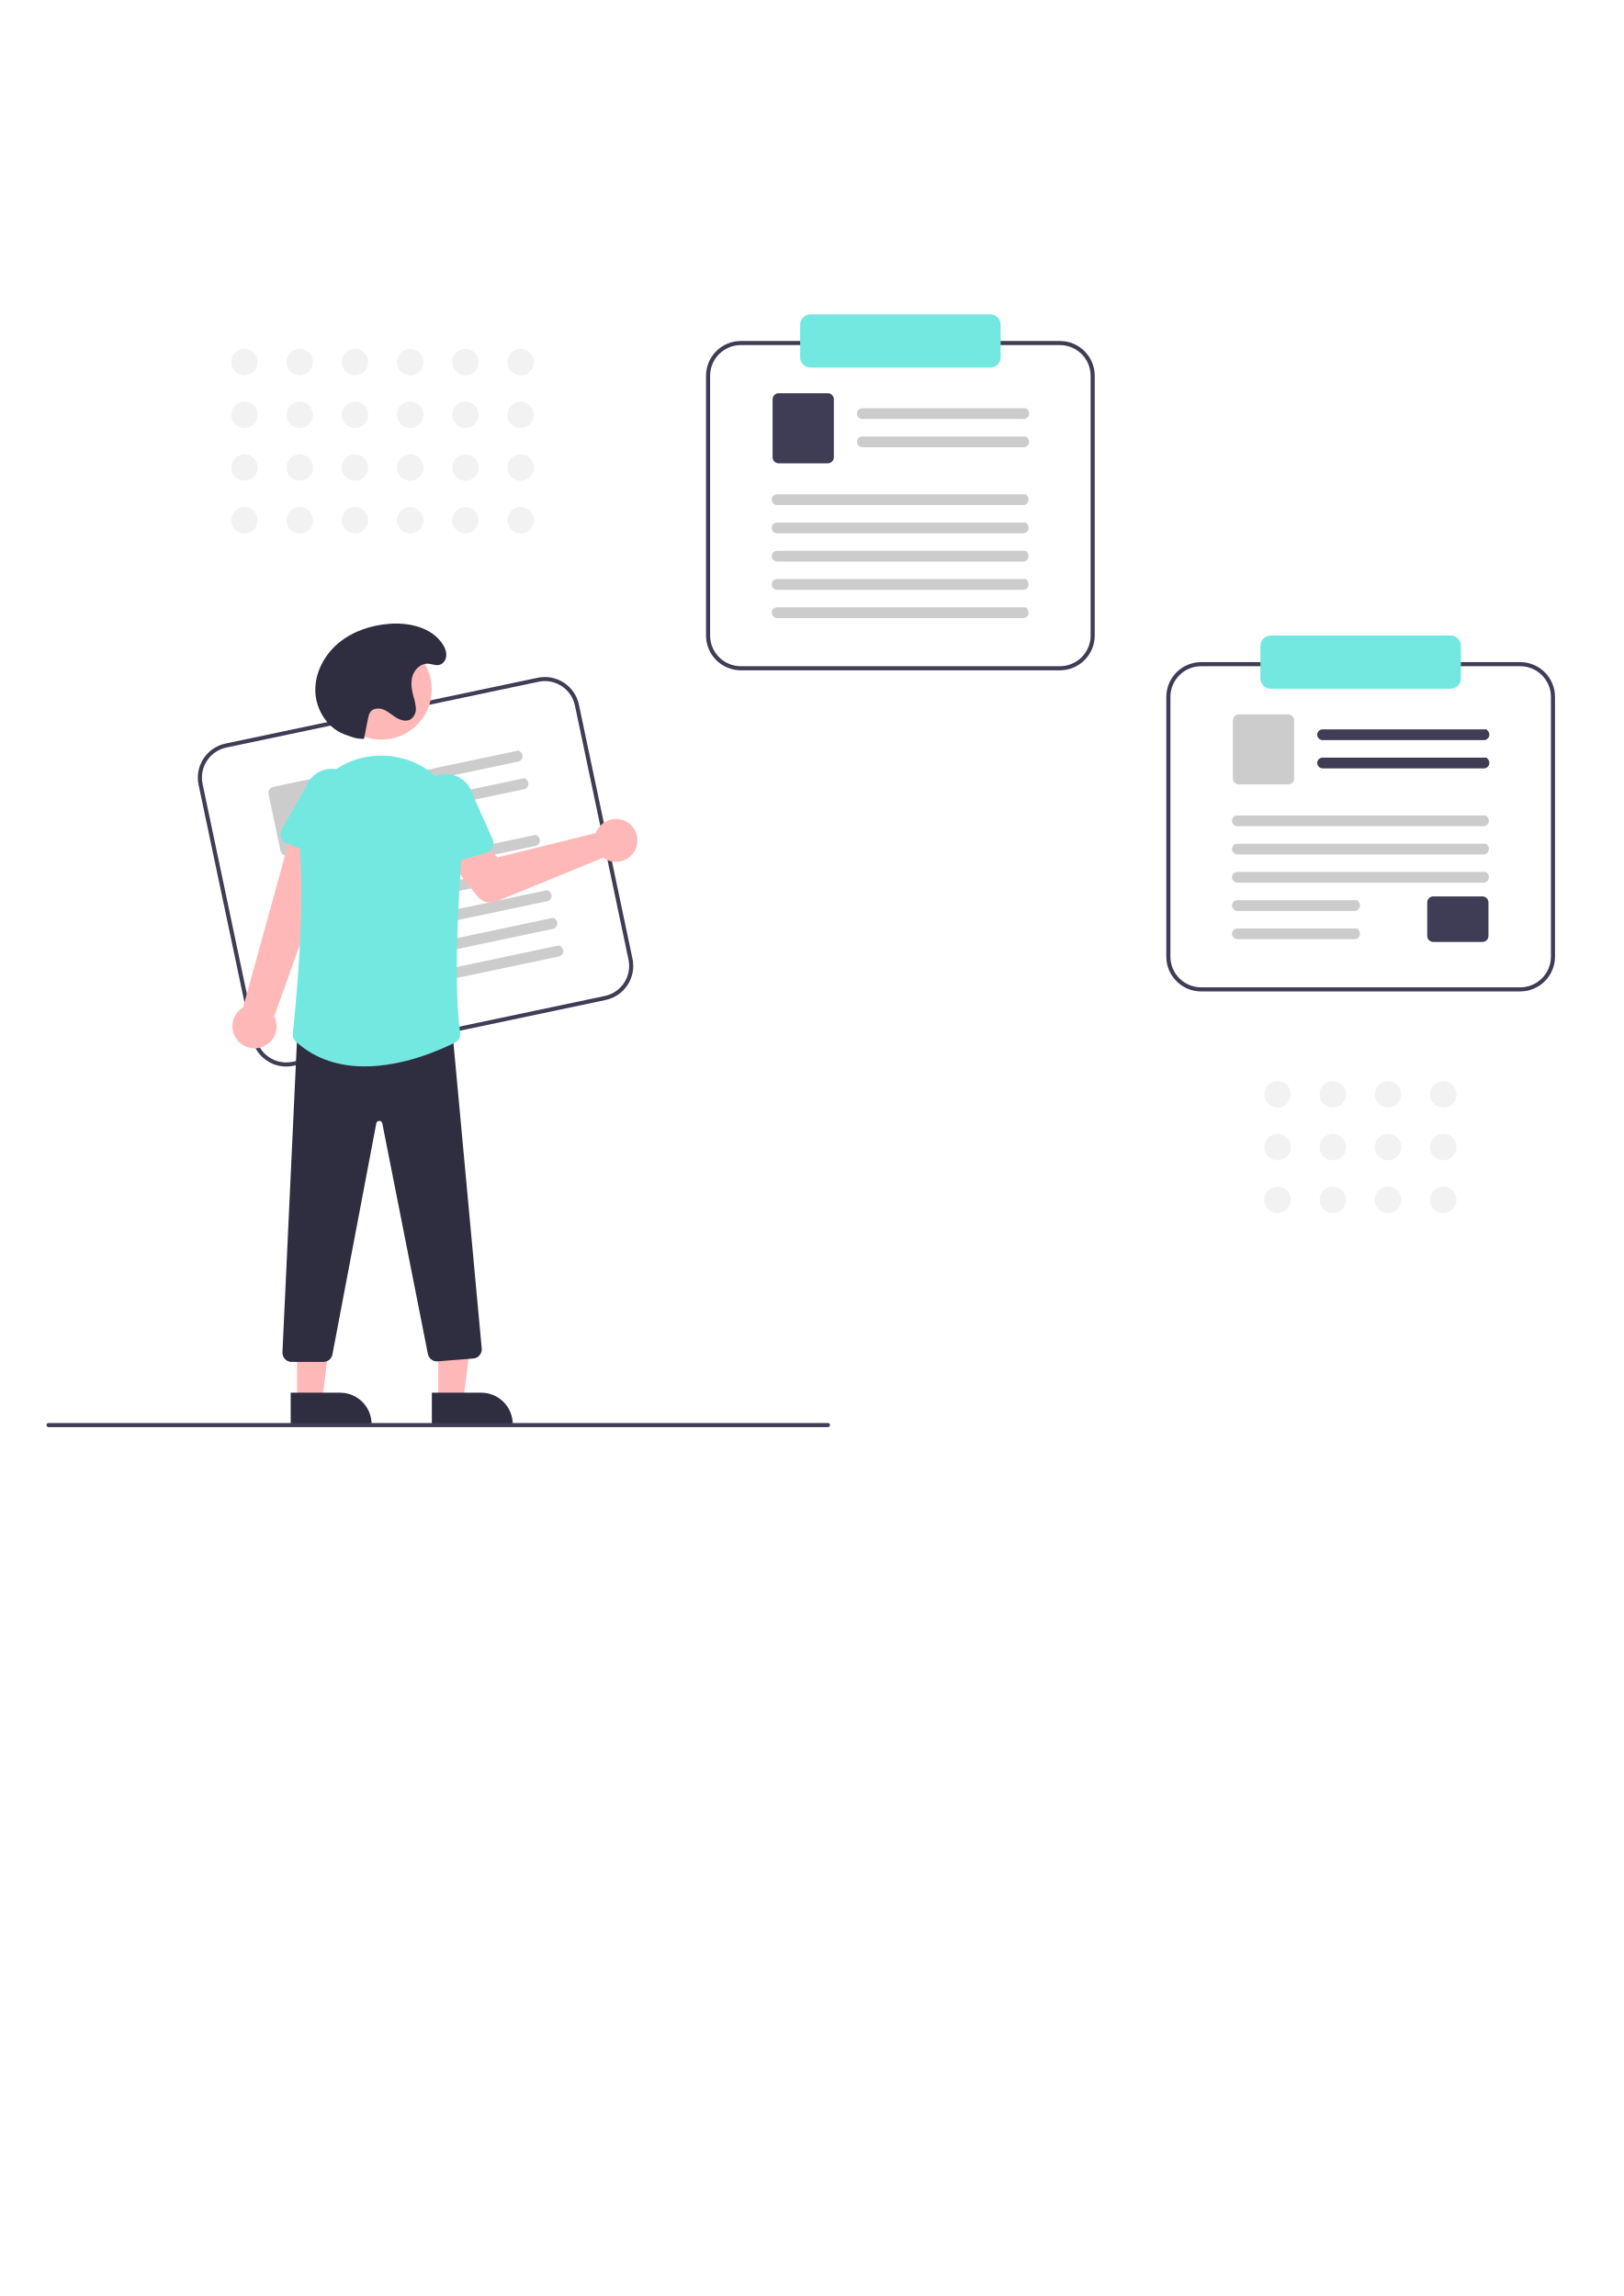
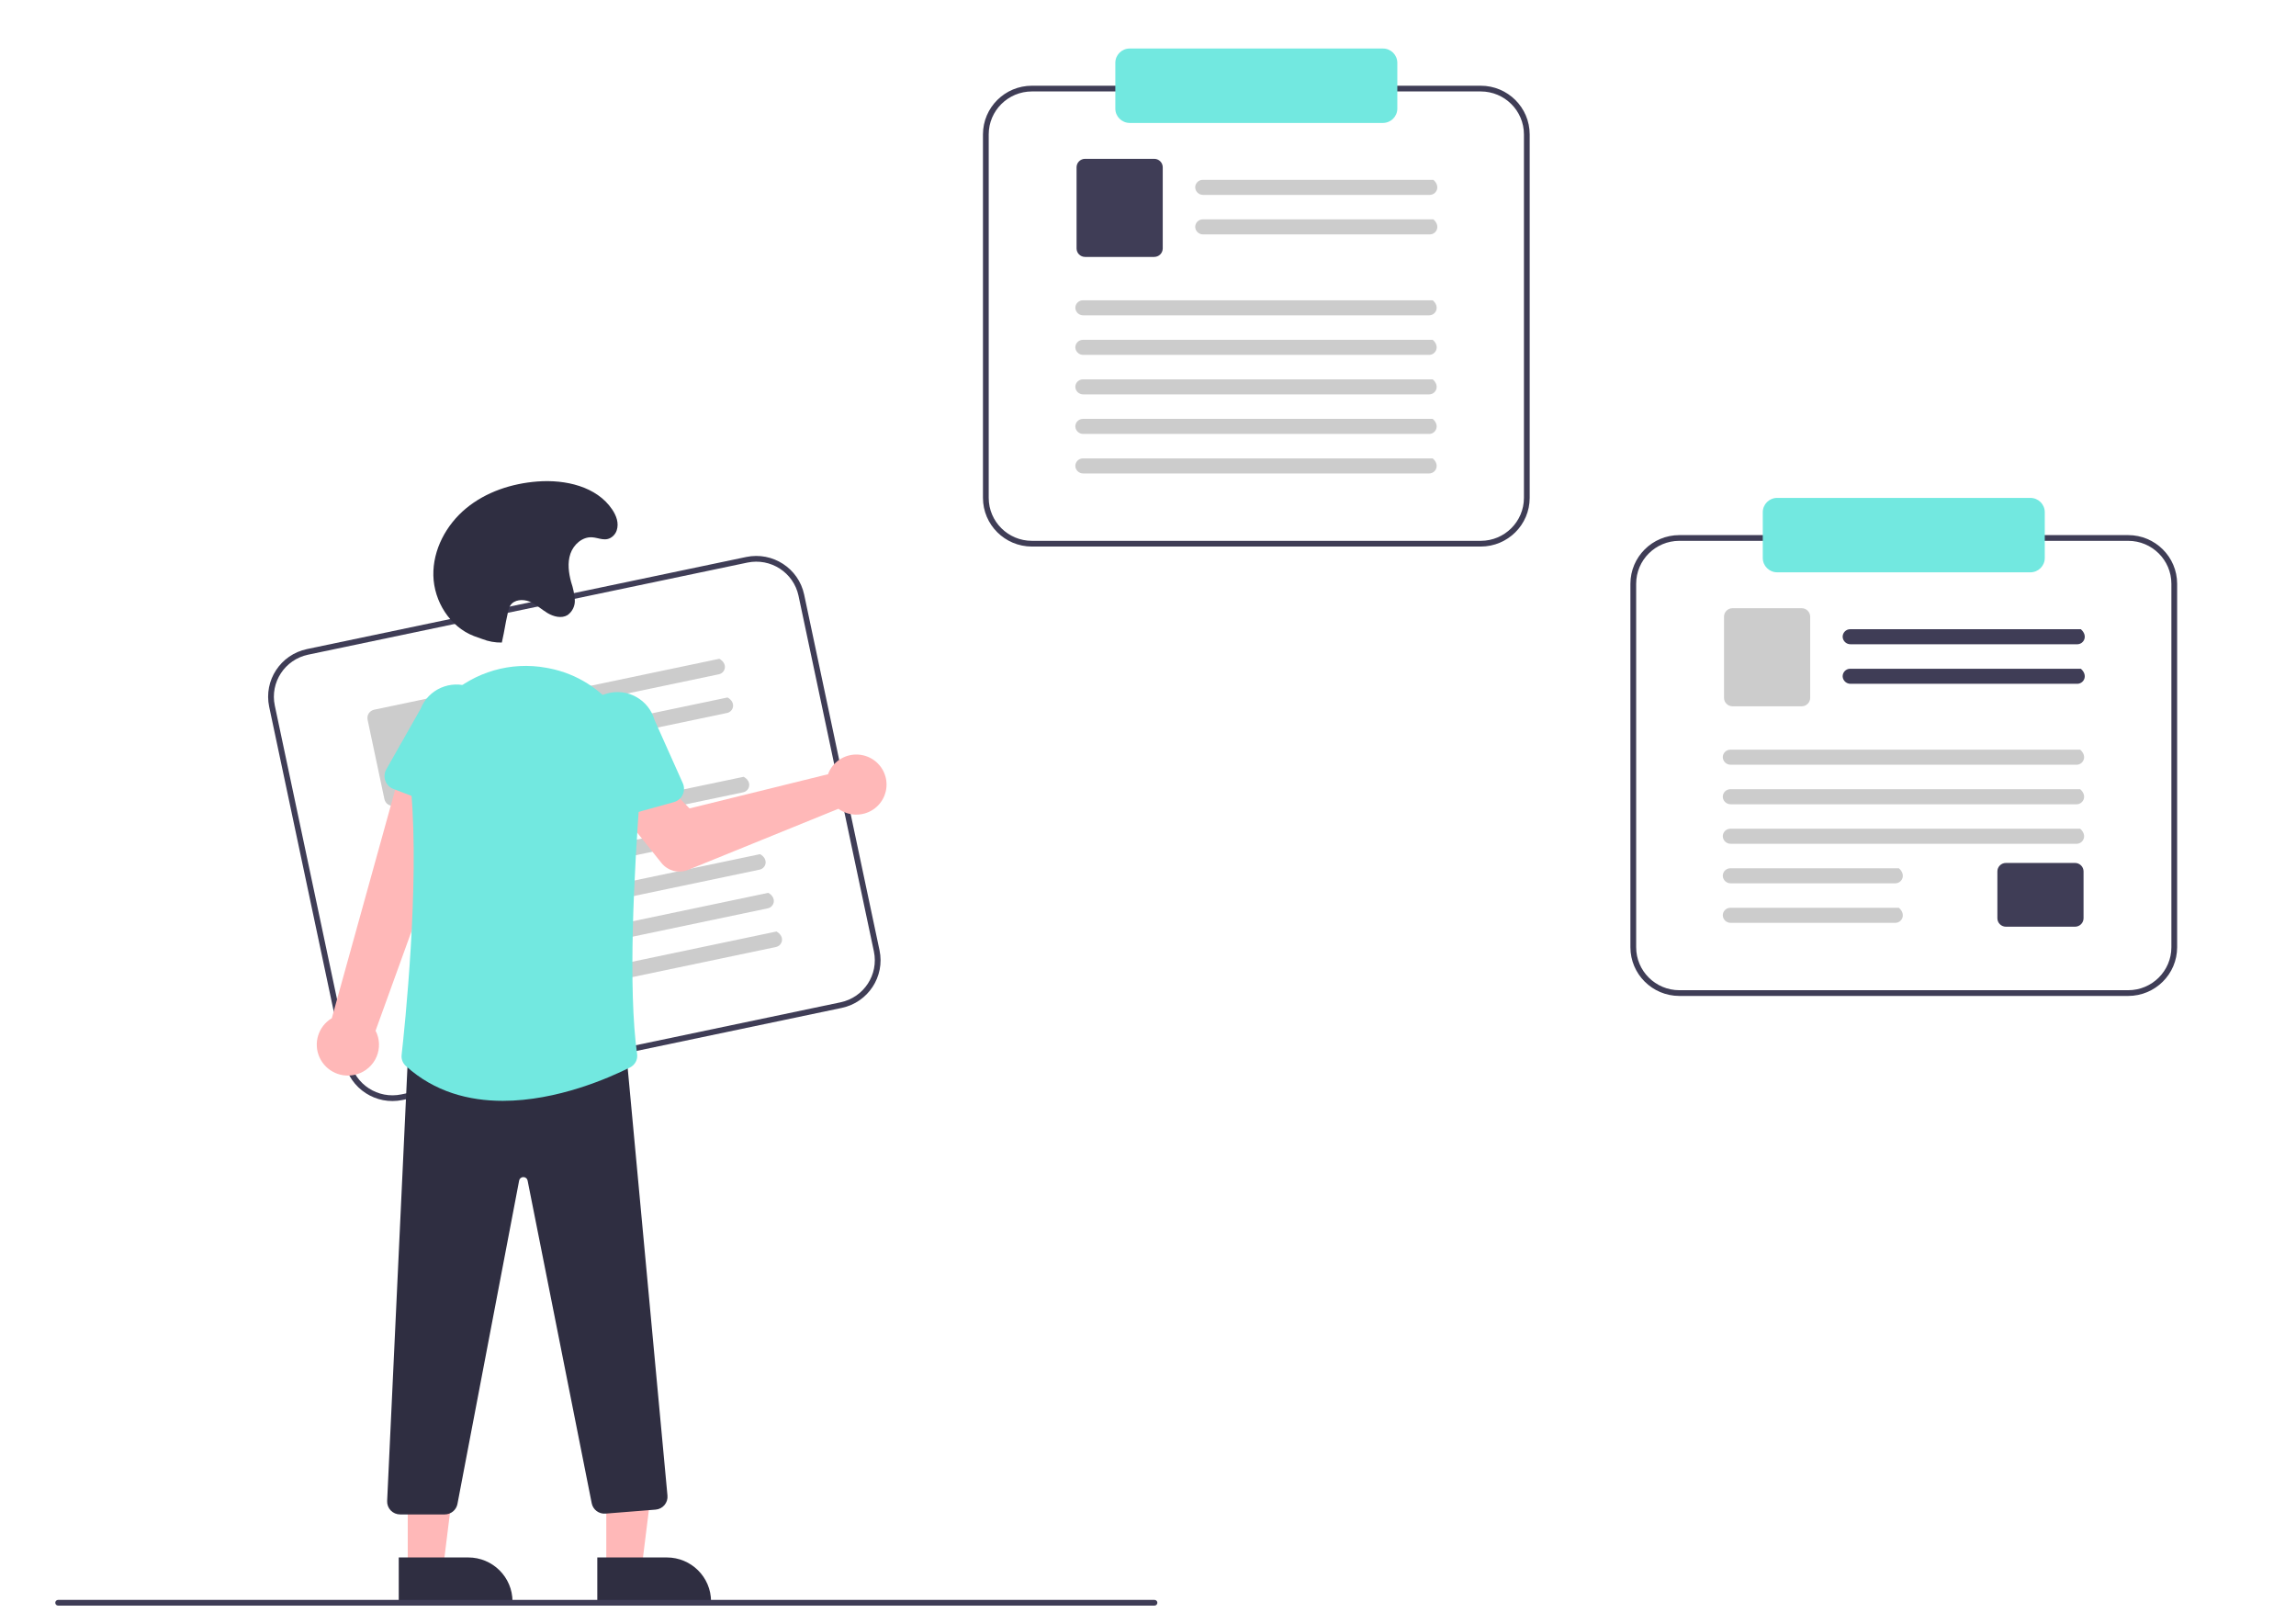
- <svg xmlns="http://www.w3.org/2000/svg" width="210mm" height="297mm" viewBox="0 0 210 297" version="1.1" id="svg8">
+ <svg xmlns="http://www.w3.org/2000/svg" width="297mm" height="210mm" viewBox="0 0 297 210" version="1.1" id="svg8">
  <defs id="defs2" />
  <g id="layer1">
    <g id="g1052" transform="matrix(0.2645833,0,0,0.2645833,6.014957,40.67024)">
-       <path d="M 504.621,513.182 351.975,545.357 A 17.019,17.019 0 0 1 331.834,532.229 L 305.641,407.959 a 17.019,17.019 0 0 1 13.128,-20.141 l 152.646,-32.175 a 17.019,17.019 0 0 1 20.141,13.128 l 26.194,124.269 A 17.019,17.019 0 0 1 504.621,513.182 Z M 319.181,389.775 a 15.017,15.017 0 0 0 -11.584,17.771 L 333.791,531.816 a 15.017,15.017 0 0 0 17.771,11.584 l 152.646,-32.175 a 15.017,15.017 0 0 0 11.584,-17.771 L 489.598,369.184 a 15.017,15.017 0 0 0 -17.771,-11.584 z" transform="translate(-231.3051,-178)" fill="#3f3d56" id="path833" />
-       <path id="ea648e8d-1b31-4ae2-9566-f54bfd0d94c9" data-name="Path 411" d="M 461.93,396.618 384.892,412.857 a 2.731,2.731 0 0 1 -3.229,-1.863 2.631,2.631 0 0 1 1.999,-3.254 L 462.082,391.21 c 3.062,1.726 2.094,4.935 -0.152,5.409 z" transform="translate(-231.3051,-178)" fill="#cccccc" />
-       <path id="b4f9d9e0-1a47-44a2-8a19-0d88a6e9c18f" data-name="Path 412" d="m 464.779,410.131 -77.038,16.238 a 2.731,2.731 0 0 1 -3.229,-1.863 2.631,2.631 0 0 1 1.999,-3.254 L 464.93,404.723 c 3.062,1.726 2.094,4.935 -0.152,5.409 z" transform="translate(-231.3051,-178)" fill="#cccccc" />
-       <path id="e168965a-63e1-4676-8cbb-3e09d33a4a3f" data-name="Path 413" d="m 372.708,437.574 -23.511,4.956 a 2.962,2.962 0 0 1 -3.506,-2.285 l -5.848,-27.745 a 2.962,2.962 0 0 1 2.285,-3.506 l 23.511,-4.956 a 2.963,2.963 0 0 1 3.506,2.285 l 5.848,27.745 a 2.962,2.962 0 0 1 -2.285,3.506 z" transform="translate(-231.3051,-178)" fill="#cccccc" />
-       <path id="af0ff97e-1a3a-4f6f-a511-2c807a938985" data-name="Path 414" d="m 470.387,437.847 -117.575,24.783 a 2.731,2.731 0 0 1 -3.229,-1.863 2.631,2.631 0 0 1 1.999,-3.254 l 118.958,-25.074 c 3.062,1.726 2.094,4.935 -0.152,5.409 z" transform="translate(-231.3051,-178)" fill="#cccccc" />
-       <path id="e60f2d91-ad3b-421b-94cb-3aa0f5092f21" data-name="Path 415" d="M 473.236,451.364 355.661,476.146 a 2.731,2.731 0 0 1 -3.229,-1.863 2.631,2.631 0 0 1 1.999,-3.254 l 118.958,-25.074 c 3.062,1.726 2.094,4.935 -0.152,5.409 z" transform="translate(-231.3051,-178)" fill="#cccccc" />
-       <path id="a5554f8b-57e8-4c3b-815c-c76cc46b61b5" data-name="Path 416" d="m 476.083,464.872 -117.575,24.783 a 2.731,2.731 0 0 1 -3.229,-1.863 2.631,2.631 0 0 1 1.999,-3.254 l 118.958,-25.074 c 3.062,1.726 2.094,4.935 -0.152,5.409 z" transform="translate(-231.3051,-178)" fill="#cccccc" />
-       <path id="eee68bf7-fbe9-4bfc-85ae-b0141fb14f45" data-name="Path 417" d="m 478.932,478.388 -117.575,24.783 a 2.731,2.731 0 0 1 -3.229,-1.863 2.631,2.631 0 0 1 1.999,-3.254 l 118.958,-25.074 c 3.062,1.726 2.094,4.935 -0.152,5.409 z" transform="translate(-231.3051,-178)" fill="#cccccc" />
-       <path id="b9a7afa1-162f-46e2-88e2-f572ab59fc71" data-name="Path 418" d="M 481.779,491.897 364.205,516.68 a 2.731,2.731 0 0 1 -3.229,-1.863 2.631,2.631 0 0 1 1.999,-3.254 l 118.958,-25.074 c 3.062,1.726 2.094,4.935 -0.152,5.409 z" transform="translate(-231.3051,-178)" fill="#cccccc" />
-       <path d="m 500.534,430.03 a 10.527,10.527 0 0 0 -0.683,1.51 l -48.133,11.944 -8.373,-8.663 -14.725,10.928 13.333,16.776 a 8,8 0 0 0 9.289,2.428 l 52.229,-21.342 a 10.497,10.497 0 1 0 -2.936,-13.582 z" transform="translate(-231.3051,-178)" fill="#ffb8b8" id="path843" />
-       <path d="m 336.237,536.323 a 10.743,10.743 0 0 0 6.378,-15.188 l 33.124,-92.067 -23.004,-4.077 -25.327,91.781 a 10.801,10.801 0 0 0 8.828,19.551 z" transform="translate(-231.3051,-178)" fill="#ffb8b8" id="path845" />
-       <path d="m 371.533,445.411 -22.713,-8.717 a 4.817,4.817 0 0 1 -2.47,-6.863 l 11.915,-21.126 a 13.377,13.377 0 0 1 24.95,9.66 l -5.256,23.598 a 4.817,4.817 0 0 1 -6.427,3.448 z" transform="translate(-231.3051,-178)" fill="#6c63ff" id="path847" style="fill:#72e8e0;fill-opacity:1" />
-       <polygon points="191.491,483.888 191.493,531.175 203.752,531.175 209.585,483.887 " fill="#ffb8b8" id="polygon849" />
-       <path d="m 419.671,705.173 24.144,-10e-4 h 10e-4 a 15.386,15.386 0 0 1 15.386,15.386 v 0.5 l -39.531,10e-4 z" transform="translate(-231.3051,-178)" fill="#2f2e41" id="path851" />
-       <polygon points="122.491,483.888 122.493,531.175 134.752,531.175 140.585,483.887 " fill="#ffb8b8" id="polygon853" />
-       <path d="m 350.671,705.173 24.144,-10e-4 h 10e-4 a 15.386,15.386 0 0 1 15.386,15.386 v 0.5 l -39.531,10e-4 z" transform="translate(-231.3051,-178)" fill="#2f2e41" id="path855" />
-       <path d="m 366.65,690.142 h -15.515 a 4.5,4.5 0 0 1 -4.495,-4.714 l 7.369,-158.332 0.464,-0.013 74.919,-1.953 14.66,158.423 a 4.5,4.5 0 0 1 -4.121,4.911 l -17.426,1.394 a 4.502,4.502 0 0 1 -4.767,-3.582 L 395.45,573.5 a 1.454,1.454 0 0 0 -1.469,-1.199 h -0.006 a 1.454,1.454 0 0 0 -1.466,1.211 l -21.443,113 a 4.51,4.51 0 0 1 -4.415,3.631 z" transform="translate(-231.3051,-178)" fill="#2f2e41" id="path857" />
-       <circle cx="163.765" cy="183.324" r="24.561" fill="#ffb8b8" id="circle859" />
-       <path d="m 386.834,545.651 c -11.706,0 -23.73,-3.077 -33.698,-12.175 a 4.552,4.552 0 0 1 -1.469,-3.85 c 1.067,-9.586 6.242,-59.081 3.328,-92.144 a 40.02,40.02 0 0 1 12.956,-33.305 39.598,39.598 0 0 1 33.962,-9.834 h 2.5e-4 c 0.306,0.055 0.612,0.112 0.918,0.171 19.664,3.806 33.326,22.004 31.78,42.331 -2.256,29.66 -4.278,69.779 -1.103,92.468 a 4.493,4.493 0 0 1 -2.415,4.637 c -7.225,3.65 -25.326,11.7 -44.258,11.7 z" transform="translate(-231.3051,-178)" fill="#6c63ff" id="path861" style="fill:#72e8e0;fill-opacity:1" />
-       <path d="m 418.884,447.178 a 4.812,4.812 0 0 1 -2.109,-3.411 l -2.992,-23.99 a 13.377,13.377 0 0 1 25.754,-7.248 l 9.856,22.161 a 4.817,4.817 0 0 1 -3.11,6.598 l -23.437,6.522 a 4.811,4.811 0 0 1 -3.961,-0.632 z" transform="translate(-231.3051,-178)" fill="#6c63ff" id="path863" style="fill:#72e8e0;fill-opacity:1" />
-       <path d="m 386.496,385.538 a 17.598,17.598 0 0 1 -6.797,-1.23 c -0.951,-0.367 -1.939,-0.668 -2.889,-1.035 -8.387,-3.24 -13.911,-12.172 -14.109,-21.16 -0.198,-8.989 4.457,-17.713 11.369,-23.462 6.912,-5.75 15.865,-8.701 24.83,-9.384 9.657,-0.735 20.53,1.714 25.926,9.756 1.436,2.141 2.441,4.738 1.59,7.322 a 4.686,4.686 0 0 1 -1.32,2.028 c -2.41,2.144 -4.812,0.532 -7.269,0.389 -3.377,-0.196 -6.409,2.537 -7.499,5.739 -1.09,3.202 -0.61,6.727 0.27,9.992 a 24.962,24.962 0 0 1 1.258,6.076 6.108,6.108 0 0 1 -2.531,5.379 c -2.11,1.275 -4.881,0.537 -6.992,-0.736 -2.111,-1.273 -3.935,-3.044 -6.216,-3.981 -2.28,-0.937 -5.344,-0.729 -6.671,1.348 a 7.379,7.379 0 0 0 -0.843,2.435 c -1.19,5.421 -0.916,5.102 -2.106,10.523 z" transform="translate(-231.3051,-178)" fill="#2f2e41" id="path865" />
-       <path d="m 726.695,352 h -156 a 17.019,17.019 0 0 1 -17,-17 V 208 a 17.019,17.019 0 0 1 17,-17 h 156 a 17.019,17.019 0 0 1 17,17 v 127 a 17.019,17.019 0 0 1 -17,17 z m -156,-159 a 15.017,15.017 0 0 0 -15,15 v 127 a 15.017,15.017 0 0 0 15,15 h 156 a 15.017,15.017 0 0 0 15,-15 V 208 a 15.017,15.017 0 0 0 -15,-15 z" transform="translate(-231.3051,-178)" fill="#3f3d56" id="path867" />
-       <path id="eb40ba0f-f2ca-41e6-ba2e-bd824fb45cdc" data-name="Path 411" d="m 708.963,229.138 h -78.731 a 2.731,2.731 0 0 1 -2.776,-2.489 2.631,2.631 0 0 1 2.627,-2.772 h 80.143 c 2.64,2.32 1.031,5.261 -1.264,5.261 z" transform="translate(-231.3051,-178)" fill="#cccccc" />
-       <path id="ea390b26-798a-41d7-8695-eb41cfeb13d4" data-name="Path 412" d="m 708.963,242.948 h -78.731 a 2.731,2.731 0 0 1 -2.776,-2.489 2.631,2.631 0 0 1 2.627,-2.772 h 80.143 c 2.64,2.32 1.031,5.261 -1.264,5.261 z" transform="translate(-231.3051,-178)" fill="#cccccc" />
-       <path id="f9b4f79e-9356-48bc-89d8-91f80de67df3" data-name="Path 413" d="m 613.212,250.811 h -24.028 a 2.962,2.962 0 0 1 -2.959,-2.959 v -28.355 a 2.962,2.962 0 0 1 2.959,-2.959 h 24.028 a 2.963,2.963 0 0 1 2.959,2.959 v 28.355 a 2.962,2.962 0 0 1 -2.959,2.959 z" transform="translate(-231.3051,-178)" fill="#3f3d56" />
-       <path id="f3294a48-db04-45e1-afc8-dab6eb28e529" data-name="Path 414" d="M 708.734,271.224 H 588.576 a 2.731,2.731 0 0 1 -2.776,-2.489 2.631,2.631 0 0 1 2.627,-2.772 h 121.571 c 2.64,2.32 1.031,5.261 -1.264,5.261 z" transform="translate(-231.3051,-178)" fill="#cccccc" />
-       <path id="bb6dba8b-bb0a-4f92-a6ea-c6252f741607" data-name="Path 415" d="M 708.734,285.038 H 588.576 a 2.731,2.731 0 0 1 -2.776,-2.489 2.631,2.631 0 0 1 2.627,-2.772 h 121.571 c 2.64,2.32 1.031,5.261 -1.264,5.261 z" transform="translate(-231.3051,-178)" fill="#cccccc" />
-       <path id="b1d451cb-91ad-40cf-876e-6a74c98e5c4f" data-name="Path 416" d="M 708.734,298.843 H 588.576 a 2.731,2.731 0 0 1 -2.776,-2.489 2.631,2.631 0 0 1 2.627,-2.772 h 121.571 c 2.64,2.32 1.031,5.261 -1.264,5.261 z" transform="translate(-231.3051,-178)" fill="#cccccc" />
-       <path id="bcef27e7-bcca-4cc4-a6d4-200e9e04132c" data-name="Path 417" d="M 708.734,312.656 H 588.576 a 2.731,2.731 0 0 1 -2.776,-2.489 2.631,2.631 0 0 1 2.627,-2.772 h 121.571 c 2.64,2.32 1.031,5.261 -1.264,5.261 z" transform="translate(-231.3051,-178)" fill="#cccccc" />
-       <path id="ed29f808-f3a3-4ac8-bd45-563f73aa9d8b" data-name="Path 418" d="M 708.734,326.462 H 588.576 a 2.731,2.731 0 0 1 -2.776,-2.489 2.631,2.631 0 0 1 2.627,-2.772 h 121.571 c 2.64,2.32 1.031,5.261 -1.264,5.261 z" transform="translate(-231.3051,-178)" fill="#cccccc" />
-       <path d="m 692.695,178 a 5.006,5.006 0 0 1 5,5 v 16 a 5.006,5.006 0 0 1 -5,5 h -88 a 5.006,5.006 0 0 1 -5,-5 v -16 a 5.006,5.006 0 0 1 5,-5" transform="translate(-231.3051,-178)" fill="#6c63ff" id="path877" style="fill:#72e8e0;fill-opacity:1" />
-       <path d="m 951.695,509 h -156 a 17.019,17.019 0 0 1 -17,-17 V 365 a 17.019,17.019 0 0 1 17,-17 h 156 a 17.019,17.019 0 0 1 17,17 v 127 a 17.019,17.019 0 0 1 -17,17 z m -156,-159 a 15.017,15.017 0 0 0 -15,15 v 127 a 15.017,15.017 0 0 0 15,15 h 156 a 15.017,15.017 0 0 0 15,-15 V 365 a 15.017,15.017 0 0 0 -15,-15 z" transform="translate(-231.3051,-178)" fill="#3f3d56" id="path879" />
-       <path id="ab56b95a-ad0a-4db6-b885-1de339e59248" data-name="Path 411" d="m 933.963,386.138 h -78.731 a 2.731,2.731 0 0 1 -2.776,-2.489 2.631,2.631 0 0 1 2.627,-2.772 h 80.143 c 2.64,2.32 1.031,5.261 -1.264,5.261 z" transform="translate(-231.3051,-178)" fill="#3f3d56" />
-       <path id="a65ba0e0-92d5-467b-b937-6962ba88422c" data-name="Path 412" d="m 933.963,399.948 h -78.731 a 2.731,2.731 0 0 1 -2.776,-2.489 2.631,2.631 0 0 1 2.627,-2.772 h 80.143 c 2.64,2.32 1.031,5.261 -1.264,5.261 z" transform="translate(-231.3051,-178)" fill="#3f3d56" />
-       <path id="fb801fe4-3edc-4e65-9957-dec023933e0a" data-name="Path 413" d="m 838.212,407.811 h -24.028 a 2.962,2.962 0 0 1 -2.959,-2.959 v -28.355 a 2.962,2.962 0 0 1 2.959,-2.959 h 24.028 a 2.963,2.963 0 0 1 2.959,2.959 v 28.355 a 2.962,2.962 0 0 1 -2.959,2.959 z" transform="translate(-231.3051,-178)" fill="#cccccc" />
-       <path id="faab0864-6611-44c5-86ab-6dd51d336b1d" data-name="Path 413" d="m 933.212,484.811 h -24.028 a 2.962,2.962 0 0 1 -2.959,-2.959 v -16.355 a 2.962,2.962 0 0 1 2.959,-2.959 h 24.028 a 2.963,2.963 0 0 1 2.959,2.959 v 16.355 a 2.962,2.962 0 0 1 -2.959,2.959 z" transform="translate(-231.3051,-178)" fill="#3f3d56" />
-       <path id="ada3facf-2b93-40cb-83c6-b6d8dc380c35" data-name="Path 414" d="M 933.734,428.224 H 813.576 a 2.731,2.731 0 0 1 -2.776,-2.489 2.631,2.631 0 0 1 2.627,-2.772 h 121.571 c 2.64,2.32 1.031,5.261 -1.264,5.261 z" transform="translate(-231.3051,-178)" fill="#cccccc" />
-       <path id="a50891a7-c495-4965-ab40-a1f907e5cce2" data-name="Path 415" d="M 933.734,442.038 H 813.576 a 2.731,2.731 0 0 1 -2.776,-2.489 2.631,2.631 0 0 1 2.627,-2.772 h 121.571 c 2.64,2.32 1.031,5.261 -1.264,5.261 z" transform="translate(-231.3051,-178)" fill="#cccccc" />
-       <path id="f645be9d-0c31-4d92-bfb2-feede413f090" data-name="Path 416" d="M 933.734,455.843 H 813.576 a 2.731,2.731 0 0 1 -2.776,-2.489 2.631,2.631 0 0 1 2.627,-2.772 h 121.571 c 2.64,2.32 1.031,5.261 -1.264,5.261 z" transform="translate(-231.3051,-178)" fill="#cccccc" />
-       <path id="f96ba49d-c571-4857-91da-e214cd5ba82f" data-name="Path 417" d="m 870.734,469.656 h -57.158 a 2.731,2.731 0 0 1 -2.776,-2.489 2.631,2.631 0 0 1 2.627,-2.772 h 58.571 c 2.64,2.32 1.031,5.261 -1.264,5.261 z" transform="translate(-231.3051,-178)" fill="#cccccc" />
-       <path id="a7214c6f-9d52-425a-b9ef-635698aec079" data-name="Path 418" d="m 870.734,483.462 h -57.158 a 2.731,2.731 0 0 1 -2.776,-2.489 2.631,2.631 0 0 1 2.627,-2.772 h 58.571 c 2.64,2.32 1.031,5.261 -1.264,5.261 z" transform="translate(-231.3051,-178)" fill="#cccccc" />
-       <path d="m 917.695,361 h -88 a 5.006,5.006 0 0 1 -5,-5 v -16 a 5.006,5.006 0 0 1 5,-5 h 88 a 5.006,5.006 0 0 1 5,5 v 16 a 5.006,5.006 0 0 1 -5,5 z" transform="translate(-231.3051,-178)" fill="#6c63ff" id="path890" style="fill:#72e8e0;fill-opacity:1" />
-       <path d="m 613.305,722 h -381 a 1,1 0 0 1 0,-2 h 381 a 1,1 0 0 1 0,2 z" transform="translate(-231.3051,-178)" fill="#3f3d56" id="path892" />
-       <circle cx="96.764" cy="23.324" r="6.467" fill="#f2f2f2" id="circle894" />
-       <circle cx="96.764" cy="49.098" r="6.467" fill="#f2f2f2" id="circle896" />
-       <circle cx="96.764" cy="74.871" r="6.467" fill="#f2f2f2" id="circle898" />
-       <circle cx="96.764" cy="100.644" r="6.467" fill="#f2f2f2" id="circle900" />
-       <circle cx="123.764" cy="23.324" r="6.467" fill="#f2f2f2" id="circle902" />
-       <circle cx="123.764" cy="49.098" r="6.467" fill="#f2f2f2" id="circle904" />
-       <circle cx="123.764" cy="74.871" r="6.467" fill="#f2f2f2" id="circle906" />
-       <circle cx="123.764" cy="100.644" r="6.467" fill="#f2f2f2" id="circle908" />
-       <circle cx="150.764" cy="23.324" r="6.467" fill="#f2f2f2" id="circle910" />
-       <circle cx="150.764" cy="49.098" r="6.467" fill="#f2f2f2" id="circle912" />
-       <circle cx="150.764" cy="74.871" r="6.467" fill="#f2f2f2" id="circle914" />
-       <circle cx="150.764" cy="100.644" r="6.467" fill="#f2f2f2" id="circle916" />
-       <circle cx="177.764" cy="23.324" r="6.467" fill="#f2f2f2" id="circle918" />
-       <circle cx="177.764" cy="49.098" r="6.467" fill="#f2f2f2" id="circle920" />
-       <circle cx="177.764" cy="74.871" r="6.467" fill="#f2f2f2" id="circle922" />
-       <circle cx="177.764" cy="100.644" r="6.467" fill="#f2f2f2" id="circle924" />
-       <circle cx="204.764" cy="23.324" r="6.467" fill="#f2f2f2" id="circle926" />
-       <circle cx="204.764" cy="49.098" r="6.467" fill="#f2f2f2" id="circle928" />
-       <circle cx="204.764" cy="74.871" r="6.467" fill="#f2f2f2" id="circle930" />
-       <circle cx="204.764" cy="100.644" r="6.467" fill="#f2f2f2" id="circle932" />
-       <circle cx="231.764" cy="23.324" r="6.467" fill="#f2f2f2" id="circle934" />
-       <circle cx="231.764" cy="49.098" r="6.467" fill="#f2f2f2" id="circle936" />
-       <circle cx="231.764" cy="74.871" r="6.467" fill="#f2f2f2" id="circle938" />
-       <circle cx="231.764" cy="100.644" r="6.467" fill="#f2f2f2" id="circle940" />
-       <circle cx="601.764" cy="381.324" r="6.467" fill="#f2f2f2" id="circle942" />
-       <circle cx="601.764" cy="407.098" r="6.467" fill="#f2f2f2" id="circle944" />
-       <circle cx="601.764" cy="432.871" r="6.467" fill="#f2f2f2" id="circle946" />
-       <circle cx="628.764" cy="381.324" r="6.467" fill="#f2f2f2" id="circle948" />
-       <circle cx="628.764" cy="407.098" r="6.467" fill="#f2f2f2" id="circle950" />
-       <circle cx="628.764" cy="432.871" r="6.467" fill="#f2f2f2" id="circle952" />
-       <circle cx="655.764" cy="381.324" r="6.467" fill="#f2f2f2" id="circle954" />
-       <circle cx="655.764" cy="407.098" r="6.467" fill="#f2f2f2" id="circle956" />
-       <circle cx="655.764" cy="432.871" r="6.467" fill="#f2f2f2" id="circle958" />
-       <circle cx="682.764" cy="381.324" r="6.467" fill="#f2f2f2" id="circle960" />
-       <circle cx="682.764" cy="407.098" r="6.467" fill="#f2f2f2" id="circle962" />
-       <circle cx="682.764" cy="432.871" r="6.467" fill="#f2f2f2" id="circle964" />
+       <path d="M 388.798,338.973 174.049,383.991 A 23.943,23.813 0 0 1 145.714,365.622 L 108.864,191.749 a 23.943,23.813 0 0 1 18.469,-28.18 l 214.748,-45.018 a 23.943,23.813 0 0 1 28.335,18.368 l 36.851,173.873 a 23.943,23.813 0 0 1 -18.469,28.18 z M 127.913,166.308 a 21.127,21.011 0 0 0 -16.296,24.865 l 36.85,173.873 a 21.127,21.011 0 0 0 25.001,16.207 l 214.748,-45.018 a 21.127,21.011 0 0 0 16.296,-24.865 L 367.663,137.497 a 21.127,21.011 0 0 0 -25.001,-16.207 z" fill="#3f3d56" id="path833" style="stroke-width:1.403" />
+       <path id="ea648e8d-1b31-4ae2-9566-f54bfd0d94c9" data-name="Path 411" d="m 328.739,175.882 -108.381,22.72 a 3.842,3.821 0 0 1 -4.543,-2.607 3.701,3.681 0 0 1 2.812,-4.553 l 110.325,-23.128 c 4.308,2.414 2.946,6.905 -0.214,7.568 z" fill="#cccccc" style="stroke-width:1.403" />
+       <path id="b4f9d9e0-1a47-44a2-8a19-0d88a6e9c18f" data-name="Path 412" d="m 332.746,194.789 -108.381,22.72 a 3.842,3.821 0 0 1 -4.543,-2.607 3.701,3.681 0 0 1 2.812,-4.553 l 110.325,-23.128 c 4.308,2.414 2.946,6.905 -0.214,7.568 z" fill="#cccccc" style="stroke-width:1.403" />
+       <path id="e168965a-63e1-4676-8cbb-3e09d33a4a3f" data-name="Path 413" d="m 203.217,233.186 -33.077,6.934 a 4.167,4.144 0 0 1 -4.932,-3.197 l -8.228,-38.82 a 4.167,4.144 0 0 1 3.215,-4.905 l 33.077,-6.934 a 4.168,4.146 0 0 1 4.932,3.197 l 8.228,38.82 a 4.167,4.144 0 0 1 -3.215,4.905 z" fill="#cccccc" style="stroke-width:1.403" />
+       <path id="af0ff97e-1a3a-4f6f-a511-2c807a938985" data-name="Path 414" d="m 340.635,233.567 -165.409,34.675 a 3.842,3.821 0 0 1 -4.543,-2.607 3.701,3.681 0 0 1 2.812,-4.553 l 167.354,-35.083 c 4.308,2.414 2.946,6.905 -0.214,7.568 z" fill="#cccccc" style="stroke-width:1.403" />
+       <path id="e60f2d91-ad3b-421b-94cb-3aa0f5092f21" data-name="Path 415" d="M 344.643,252.48 179.235,287.154 a 3.842,3.821 0 0 1 -4.543,-2.607 3.701,3.681 0 0 1 2.812,-4.553 l 167.354,-35.083 c 4.308,2.414 2.946,6.905 -0.214,7.568 z" fill="#cccccc" style="stroke-width:1.403" />
+       <path id="a5554f8b-57e8-4c3b-815c-c76cc46b61b5" data-name="Path 416" d="m 348.649,271.38 -165.409,34.675 a 3.842,3.821 0 0 1 -4.543,-2.607 3.701,3.681 0 0 1 2.812,-4.553 l 167.354,-35.083 c 4.308,2.414 2.946,6.905 -0.214,7.568 z" fill="#cccccc" style="stroke-width:1.403" />
+       <path id="eee68bf7-fbe9-4bfc-85ae-b0141fb14f45" data-name="Path 417" d="m 352.657,290.291 -165.409,34.675 a 3.842,3.821 0 0 1 -4.543,-2.607 3.701,3.681 0 0 1 2.812,-4.553 l 167.354,-35.083 c 4.308,2.414 2.946,6.905 -0.214,7.568 z" fill="#cccccc" style="stroke-width:1.403" />
+       <path id="b9a7afa1-162f-46e2-88e2-f572ab59fc71" data-name="Path 418" d="m 356.663,309.192 -165.409,34.675 a 3.842,3.821 0 0 1 -4.543,-2.607 3.701,3.681 0 0 1 2.812,-4.553 l 167.354,-35.083 c 4.308,2.414 2.946,6.905 -0.214,7.568 z" fill="#cccccc" style="stroke-width:1.403" />
+       <path d="m 383.048,222.631 a 14.81,14.73 0 0 0 -0.961,2.113 l -67.716,16.712 -11.78,-12.12 -20.716,15.29 18.758,23.472 a 11.255,11.193 0 0 0 13.068,3.397 l 73.478,-29.861 a 14.768,14.687 0 1 0 -4.131,-19.003 z" fill="#ffb8b8" id="path843" style="stroke-width:1.403" />
+       <path d="m 151.909,371.35 a 15.113,15.031 0 0 0 8.973,-21.25 l 46.6,-128.817 -32.362,-5.704 -35.631,128.416 a 15.195,15.112 0 0 0 12.419,27.354 z" fill="#ffb8b8" id="path845" style="stroke-width:1.403" />
+       <path d="m 201.564,244.15 -31.953,-12.196 a 6.777,6.74 0 0 1 -3.475,-9.602 l 16.762,-29.558 a 18.82,18.717 0 0 1 35.101,13.515 l -7.394,33.017 a 6.777,6.74 0 0 1 -9.042,4.825 z" fill="#6c63ff" id="path847" style="fill:#72e8e0;fill-opacity:1;stroke-width:1.403" />
+       <polygon points="209.585,483.887 191.491,483.888 191.493,531.175 203.752,531.175 " fill="#ffb8b8" id="polygon849" transform="matrix(1.40684,0,0,1.39916,4.285716,-130)" />
+       <path d="m 269.286,607.599 33.966,-0.001 h 0.001 a 21.646,21.528 0 0 1 21.646,21.528 v 0.7 l -55.613,10e-4 z" fill="#2f2e41" id="path851" style="stroke-width:1.403" />
+       <polygon points="140.585,483.887 122.491,483.888 122.493,531.175 134.752,531.175 " fill="#ffb8b8" id="polygon853" transform="matrix(1.40684,0,0,1.39916,4.285716,-130)" />
+       <path d="m 172.214,607.599 33.966,-0.001 h 0.001 a 21.646,21.528 0 0 1 21.646,21.528 v 0.7 l -55.613,10e-4 z" fill="#2f2e41" id="path855" style="stroke-width:1.403" />
+       <path d="M 194.695,586.569 H 172.868 a 6.331,6.297 0 0 1 -6.324,-6.595 l 10.368,-221.532 0.653,-0.018 105.399,-2.733 20.625,221.659 a 6.331,6.297 0 0 1 -5.797,6.871 l -24.516,1.95 a 6.334,6.299 0 0 1 -6.707,-5.012 l -31.359,-157.792 a 2.045,2.034 0 0 0 -2.067,-1.678 h -0.008 a 2.046,2.035 0 0 0 -2.063,1.694 l -30.166,158.105 a 6.344,6.31 0 0 1 -6.212,5.08 z" fill="#2f2e41" id="path857" style="stroke-width:1.403" />
+       <circle cx="234.677" cy="126.499" fill="#ffb8b8" id="circle859" rx="34.553" ry="34.365" style="stroke-width:1.403" />
+       <path d="m 223.091,384.403 c -16.469,0 -33.385,-4.305 -47.408,-17.035 a 6.404,6.369 0 0 1 -2.067,-5.386 c 1.501,-13.412 8.782,-82.664 4.681,-128.924 a 56.301,55.994 0 0 1 18.226,-46.599 55.708,55.404 0 0 1 47.779,-13.759 h 3.5e-4 c 0.43,0.076 0.86,0.157 1.291,0.239 27.664,5.325 46.884,30.787 44.709,59.228 -3.174,41.499 -6.019,97.632 -1.551,129.377 a 6.32,6.286 0 0 1 -3.397,6.488 c -10.164,5.108 -35.63,16.37 -62.264,16.37 z" fill="#6c63ff" id="path861" style="fill:#72e8e0;fill-opacity:1;stroke-width:1.403" />
+       <path d="m 268.179,246.623 a 6.769,6.732 0 0 1 -2.968,-4.773 l -4.21,-33.566 a 18.82,18.717 0 0 1 36.232,-10.141 l 13.866,31.007 a 6.777,6.74 0 0 1 -4.375,9.231 l -32.972,9.125 a 6.769,6.732 0 0 1 -5.573,-0.884 z" fill="#6c63ff" id="path863" style="fill:#72e8e0;fill-opacity:1;stroke-width:1.403" />
+       <path d="m 222.615,160.379 a 24.757,24.622 0 0 1 -9.563,-1.721 c -1.338,-0.513 -2.728,-0.935 -4.064,-1.448 -11.799,-4.534 -19.571,-17.03 -19.849,-29.607 -0.278,-12.576 6.27,-24.783 15.995,-32.828 9.724,-8.044 22.32,-12.175 34.932,-13.13 13.585,-1.029 28.883,2.398 36.474,13.65 2.021,2.995 3.434,6.629 2.237,10.245 a 6.592,6.556 0 0 1 -1.857,2.837 c -3.39,3 -6.77,0.744 -10.226,0.545 -4.75,-0.274 -9.017,3.55 -10.55,8.03 -1.533,4.48 -0.858,9.412 0.38,13.981 a 35.118,34.926 0 0 1 1.77,8.501 8.593,8.546 0 0 1 -3.561,7.525 c -2.968,1.784 -6.866,0.752 -9.837,-1.03 -2.97,-1.782 -5.536,-4.259 -8.745,-5.57 -3.208,-1.311 -7.518,-1.02 -9.386,1.887 a 10.381,10.324 0 0 0 -1.187,3.407 c -1.674,7.585 -1.289,7.139 -2.963,14.724 z" fill="#2f2e41" id="path865" style="stroke-width:1.403" />
+       <path d="M 701.22,113.454 H 481.753 A 23.943,23.813 0 0 1 457.837,89.668 v -177.693 a 23.943,23.813 0 0 1 23.916,-23.786 h 219.467 a 23.943,23.813 0 0 1 23.916,23.786 V 89.668 A 23.943,23.813 0 0 1 701.22,113.454 Z M 481.753,-109.013 a 21.127,21.011 0 0 0 -21.103,20.987 v 177.693 a 21.127,21.011 0 0 0 21.103,20.987 h 219.467 a 21.127,21.011 0 0 0 21.103,-20.987 v -177.693 a 21.127,21.011 0 0 0 -21.103,-20.987 z" fill="#3f3d56" id="path867" style="stroke-width:1.403" />
+       <path id="eb40ba0f-f2ca-41e6-ba2e-bd824fb45cdc" data-name="Path 411" d="M 676.275,-58.45 H 565.513 a 3.842,3.821 0 0 1 -3.905,-3.483 3.701,3.681 0 0 1 3.695,-3.878 h 112.749 c 3.714,3.246 1.451,7.361 -1.779,7.361 z" fill="#cccccc" style="stroke-width:1.403" />
+       <path id="ea390b26-798a-41d7-8695-eb41cfeb13d4" data-name="Path 412" d="M 676.275,-39.127 H 565.513 a 3.842,3.821 0 0 1 -3.905,-3.483 3.701,3.681 0 0 1 3.695,-3.878 h 112.749 c 3.714,3.246 1.451,7.361 -1.779,7.361 z" fill="#cccccc" style="stroke-width:1.403" />
+       <path id="f9b4f79e-9356-48bc-89d8-91f80de67df3" data-name="Path 413" d="m 541.568,-28.126 h -33.804 a 4.167,4.144 0 0 1 -4.163,-4.14 v -39.673 a 4.167,4.144 0 0 1 4.163,-4.14 h 33.804 a 4.168,4.146 0 0 1 4.163,4.14 v 39.673 a 4.167,4.144 0 0 1 -4.163,4.14 z" fill="#3f3d56" style="stroke-width:1.403" />
+       <path id="f3294a48-db04-45e1-afc8-dab6eb28e529" data-name="Path 414" d="M 675.953,0.435 H 506.909 a 3.842,3.821 0 0 1 -3.905,-3.483 3.701,3.681 0 0 1 3.695,-3.878 h 171.032 c 3.714,3.246 1.451,7.361 -1.779,7.361 z" fill="#cccccc" style="stroke-width:1.403" />
+       <path id="bb6dba8b-bb0a-4f92-a6ea-c6252f741607" data-name="Path 415" d="M 675.953,19.763 H 506.909 a 3.842,3.821 0 0 1 -3.905,-3.483 3.701,3.681 0 0 1 3.695,-3.878 h 171.032 c 3.714,3.246 1.451,7.361 -1.779,7.361 z" fill="#cccccc" style="stroke-width:1.403" />
+       <path id="b1d451cb-91ad-40cf-876e-6a74c98e5c4f" data-name="Path 416" d="M 675.953,39.079 H 506.909 a 3.842,3.821 0 0 1 -3.905,-3.483 3.701,3.681 0 0 1 3.695,-3.878 h 171.032 c 3.714,3.246 1.451,7.361 -1.779,7.361 z" fill="#cccccc" style="stroke-width:1.403" />
+       <path id="bcef27e7-bcca-4cc4-a6d4-200e9e04132c" data-name="Path 417" d="M 675.953,58.405 H 506.909 a 3.842,3.821 0 0 1 -3.905,-3.483 3.701,3.681 0 0 1 3.695,-3.878 h 171.032 c 3.714,3.246 1.451,7.361 -1.779,7.361 z" fill="#cccccc" style="stroke-width:1.403" />
+       <path id="ed29f808-f3a3-4ac8-bd45-563f73aa9d8b" data-name="Path 418" d="M 675.953,77.722 H 506.909 a 3.842,3.821 0 0 1 -3.905,-3.483 3.701,3.681 0 0 1 3.695,-3.878 h 171.032 c 3.714,3.246 1.451,7.361 -1.779,7.361 z" fill="#cccccc" style="stroke-width:1.403" />
+       <path d="m 653.388,-130 a 7.042,7.004 0 0 1 7.034,6.996 v 22.387 a 7.042,7.004 0 0 1 -7.034,6.996 H 529.586 a 7.042,7.004 0 0 1 -7.034,-6.996 V -123.004 A 7.042,7.004 0 0 1 529.586,-130" fill="#6c63ff" id="path877" style="fill:#72e8e0;fill-opacity:1;stroke-width:1.403" />
+       <path d="M 1017.759,333.122 H 798.292 A 23.943,23.813 0 0 1 774.376,309.336 V 131.643 a 23.943,23.813 0 0 1 23.916,-23.786 h 219.467 a 23.943,23.813 0 0 1 23.916,23.786 v 177.693 a 23.943,23.813 0 0 1 -23.916,23.786 z M 798.292,110.655 a 21.127,21.011 0 0 0 -21.103,20.987 v 177.693 a 21.127,21.011 0 0 0 21.103,20.987 h 219.467 a 21.127,21.011 0 0 0 21.103,-20.987 V 131.643 a 21.127,21.011 0 0 0 -21.103,-20.987 z" fill="#3f3d56" id="path879" style="stroke-width:1.403" />
+       <path id="ab56b95a-ad0a-4db6-b885-1de339e59248" data-name="Path 411" d="M 992.814,161.218 H 882.052 a 3.842,3.821 0 0 1 -3.905,-3.483 3.701,3.681 0 0 1 3.695,-3.878 h 112.749 c 3.714,3.246 1.451,7.361 -1.779,7.361 z" fill="#3f3d56" style="stroke-width:1.403" />
+       <path id="a65ba0e0-92d5-467b-b937-6962ba88422c" data-name="Path 412" d="M 992.814,180.541 H 882.052 a 3.842,3.821 0 0 1 -3.905,-3.483 3.701,3.681 0 0 1 3.695,-3.878 h 112.749 c 3.714,3.246 1.451,7.361 -1.779,7.361 z" fill="#3f3d56" style="stroke-width:1.403" />
+       <path id="fb801fe4-3edc-4e65-9957-dec023933e0a" data-name="Path 413" d="M 858.107,191.542 H 824.304 A 4.167,4.144 0 0 1 820.141,187.402 V 147.729 a 4.167,4.144 0 0 1 4.163,-4.14 h 33.804 a 4.168,4.146 0 0 1 4.163,4.14 v 39.673 a 4.167,4.144 0 0 1 -4.163,4.14 z" fill="#cccccc" style="stroke-width:1.403" />
+       <path id="faab0864-6611-44c5-86ab-6dd51d336b1d" data-name="Path 413" d="m 991.757,299.278 h -33.804 a 4.167,4.144 0 0 1 -4.163,-4.14 v -22.883 a 4.167,4.144 0 0 1 4.163,-4.14 h 33.804 a 4.168,4.146 0 0 1 4.163,4.14 v 22.883 a 4.167,4.144 0 0 1 -4.163,4.14 z" fill="#3f3d56" style="stroke-width:1.403" />
+       <path id="ada3facf-2b93-40cb-83c6-b6d8dc380c35" data-name="Path 414" d="M 992.492,220.103 H 823.448 a 3.842,3.821 0 0 1 -3.905,-3.483 3.701,3.681 0 0 1 3.695,-3.878 h 171.032 c 3.714,3.246 1.451,7.361 -1.779,7.361 z" fill="#cccccc" style="stroke-width:1.403" />
+       <path id="a50891a7-c495-4965-ab40-a1f907e5cce2" data-name="Path 415" d="M 992.492,239.431 H 823.448 a 3.842,3.821 0 0 1 -3.905,-3.483 3.701,3.681 0 0 1 3.695,-3.878 h 171.032 c 3.714,3.246 1.451,7.361 -1.779,7.361 z" fill="#cccccc" style="stroke-width:1.403" />
+       <path id="f645be9d-0c31-4d92-bfb2-feede413f090" data-name="Path 416" d="M 992.492,258.747 H 823.448 a 3.842,3.821 0 0 1 -3.905,-3.483 3.701,3.681 0 0 1 3.695,-3.878 h 171.032 c 3.714,3.246 1.451,7.361 -1.779,7.361 z" fill="#cccccc" style="stroke-width:1.403" />
+       <path id="f96ba49d-c571-4857-91da-e214cd5ba82f" data-name="Path 417" d="m 903.861,278.073 h -80.412 a 3.842,3.821 0 0 1 -3.905,-3.483 3.701,3.681 0 0 1 3.695,-3.878 h 82.401 c 3.714,3.246 1.451,7.361 -1.779,7.361 z" fill="#cccccc" style="stroke-width:1.403" />
+       <path id="a7214c6f-9d52-425a-b9ef-635698aec079" data-name="Path 418" d="m 903.861,297.39 h -80.412 a 3.842,3.821 0 0 1 -3.905,-3.483 3.701,3.681 0 0 1 3.695,-3.878 h 82.401 c 3.714,3.246 1.451,7.361 -1.779,7.361 z" fill="#cccccc" style="stroke-width:1.403" />
+       <path d="M 969.927,126.046 H 846.125 a 7.042,7.004 0 0 1 -7.034,-6.996 V 96.664 a 7.042,7.004 0 0 1 7.034,-6.996 h 123.802 a 7.042,7.004 0 0 1 7.034,6.996 v 22.387 a 7.042,7.004 0 0 1 -7.034,6.996 z" fill="#6c63ff" id="path890" style="fill:#72e8e0;fill-opacity:1;stroke-width:1.403" />
+       <path d="M 541.699,631.143 H 5.693 a 1.407,1.399 0 0 1 0,-2.798 H 541.699 a 1.407,1.399 0 0 1 0,2.798 z" fill="#3f3d56" id="path892" style="stroke-width:1.403" />
+       <circle cx="140.417" cy="-97.366" fill="#f2f2f2" id="circle894" rx="9.098" ry="9.048" style="stroke-width:1.403" />
+       <circle cx="140.417" cy="-61.305" fill="#f2f2f2" id="circle896" rx="9.098" ry="9.048" style="stroke-width:1.403" />
+       <circle cx="140.417" cy="-25.244" fill="#f2f2f2" id="circle898" rx="9.098" ry="9.048" style="stroke-width:1.403" />
+       <circle cx="140.417" cy="10.817" fill="#f2f2f2" id="circle900" rx="9.098" ry="9.048" style="stroke-width:1.403" />
+       <circle cx="178.402" cy="-97.366" fill="#f2f2f2" id="circle902" rx="9.098" ry="9.048" style="stroke-width:1.403" />
+       <circle cx="178.402" cy="-61.305" fill="#f2f2f2" id="circle904" rx="9.098" ry="9.048" style="stroke-width:1.403" />
+       <circle cx="178.402" cy="-25.244" fill="#f2f2f2" id="circle906" rx="9.098" ry="9.048" style="stroke-width:1.403" />
+       <circle cx="178.402" cy="10.817" fill="#f2f2f2" id="circle908" rx="9.098" ry="9.048" style="stroke-width:1.403" />
+       <circle cx="216.386" cy="-97.366" fill="#f2f2f2" id="circle910" rx="9.098" ry="9.048" style="stroke-width:1.403" />
+       <circle cx="216.386" cy="-61.305" fill="#f2f2f2" id="circle912" rx="9.098" ry="9.048" style="stroke-width:1.403" />
+       <circle cx="216.386" cy="-25.244" fill="#f2f2f2" id="circle914" rx="9.098" ry="9.048" style="stroke-width:1.403" />
+       <circle cx="216.386" cy="10.817" fill="#f2f2f2" id="circle916" rx="9.098" ry="9.048" style="stroke-width:1.403" />
+       <circle cx="254.371" cy="-97.366" fill="#f2f2f2" id="circle918" rx="9.098" ry="9.048" style="stroke-width:1.403" />
+       <circle cx="254.371" cy="-61.305" fill="#f2f2f2" id="circle920" rx="9.098" ry="9.048" style="stroke-width:1.403" />
+       <circle cx="254.371" cy="-25.244" fill="#f2f2f2" id="circle922" rx="9.098" ry="9.048" style="stroke-width:1.403" />
+       <circle cx="254.371" cy="10.817" fill="#f2f2f2" id="circle924" rx="9.098" ry="9.048" style="stroke-width:1.403" />
+       <circle cx="292.356" cy="-97.366" fill="#f2f2f2" id="circle926" rx="9.098" ry="9.048" style="stroke-width:1.403" />
+       <circle cx="292.356" cy="-61.305" fill="#f2f2f2" id="circle928" rx="9.098" ry="9.048" style="stroke-width:1.403" />
+       <circle cx="292.356" cy="-25.244" fill="#f2f2f2" id="circle930" rx="9.098" ry="9.048" style="stroke-width:1.403" />
+       <circle cx="292.356" cy="10.817" fill="#f2f2f2" id="circle932" rx="9.098" ry="9.048" style="stroke-width:1.403" />
+       <circle cx="330.34" cy="-97.366" fill="#f2f2f2" id="circle934" rx="9.098" ry="9.048" style="stroke-width:1.403" />
+       <circle cx="330.34" cy="-61.305" fill="#f2f2f2" id="circle936" rx="9.098" ry="9.048" style="stroke-width:1.403" />
+       <circle cx="330.34" cy="-25.244" fill="#f2f2f2" id="circle938" rx="9.098" ry="9.048" style="stroke-width:1.403" />
+       <circle cx="330.34" cy="10.817" fill="#f2f2f2" id="circle940" rx="9.098" ry="9.048" style="stroke-width:1.403" />
+       <circle cx="850.871" cy="403.534" fill="#f2f2f2" id="circle942" rx="9.098" ry="9.048" style="stroke-width:1.403" />
+       <circle cx="850.871" cy="439.595" fill="#f2f2f2" id="circle944" rx="9.098" ry="9.048" style="stroke-width:1.403" />
+       <circle cx="850.871" cy="475.656" fill="#f2f2f2" id="circle946" rx="9.098" ry="9.048" style="stroke-width:1.403" />
+       <circle cx="888.856" cy="403.534" fill="#f2f2f2" id="circle948" rx="9.098" ry="9.048" style="stroke-width:1.403" />
+       <circle cx="888.856" cy="439.595" fill="#f2f2f2" id="circle950" rx="9.098" ry="9.048" style="stroke-width:1.403" />
+       <circle cx="888.856" cy="475.656" fill="#f2f2f2" id="circle952" rx="9.098" ry="9.048" style="stroke-width:1.403" />
+       <circle cx="926.841" cy="403.534" fill="#f2f2f2" id="circle954" rx="9.098" ry="9.048" style="stroke-width:1.403" />
+       <circle cx="926.841" cy="439.595" fill="#f2f2f2" id="circle956" rx="9.098" ry="9.048" style="stroke-width:1.403" />
+       <circle cx="926.841" cy="475.656" fill="#f2f2f2" id="circle958" rx="9.098" ry="9.048" style="stroke-width:1.403" />
+       <circle cx="964.825" cy="403.534" fill="#f2f2f2" id="circle960" rx="9.098" ry="9.048" style="stroke-width:1.403" />
+       <circle cx="964.825" cy="439.595" fill="#f2f2f2" id="circle962" rx="9.098" ry="9.048" style="stroke-width:1.403" />
+       <circle cx="964.825" cy="475.656" fill="#f2f2f2" id="circle964" rx="9.098" ry="9.048" style="stroke-width:1.403" />
    </g>
  </g>
</svg>
